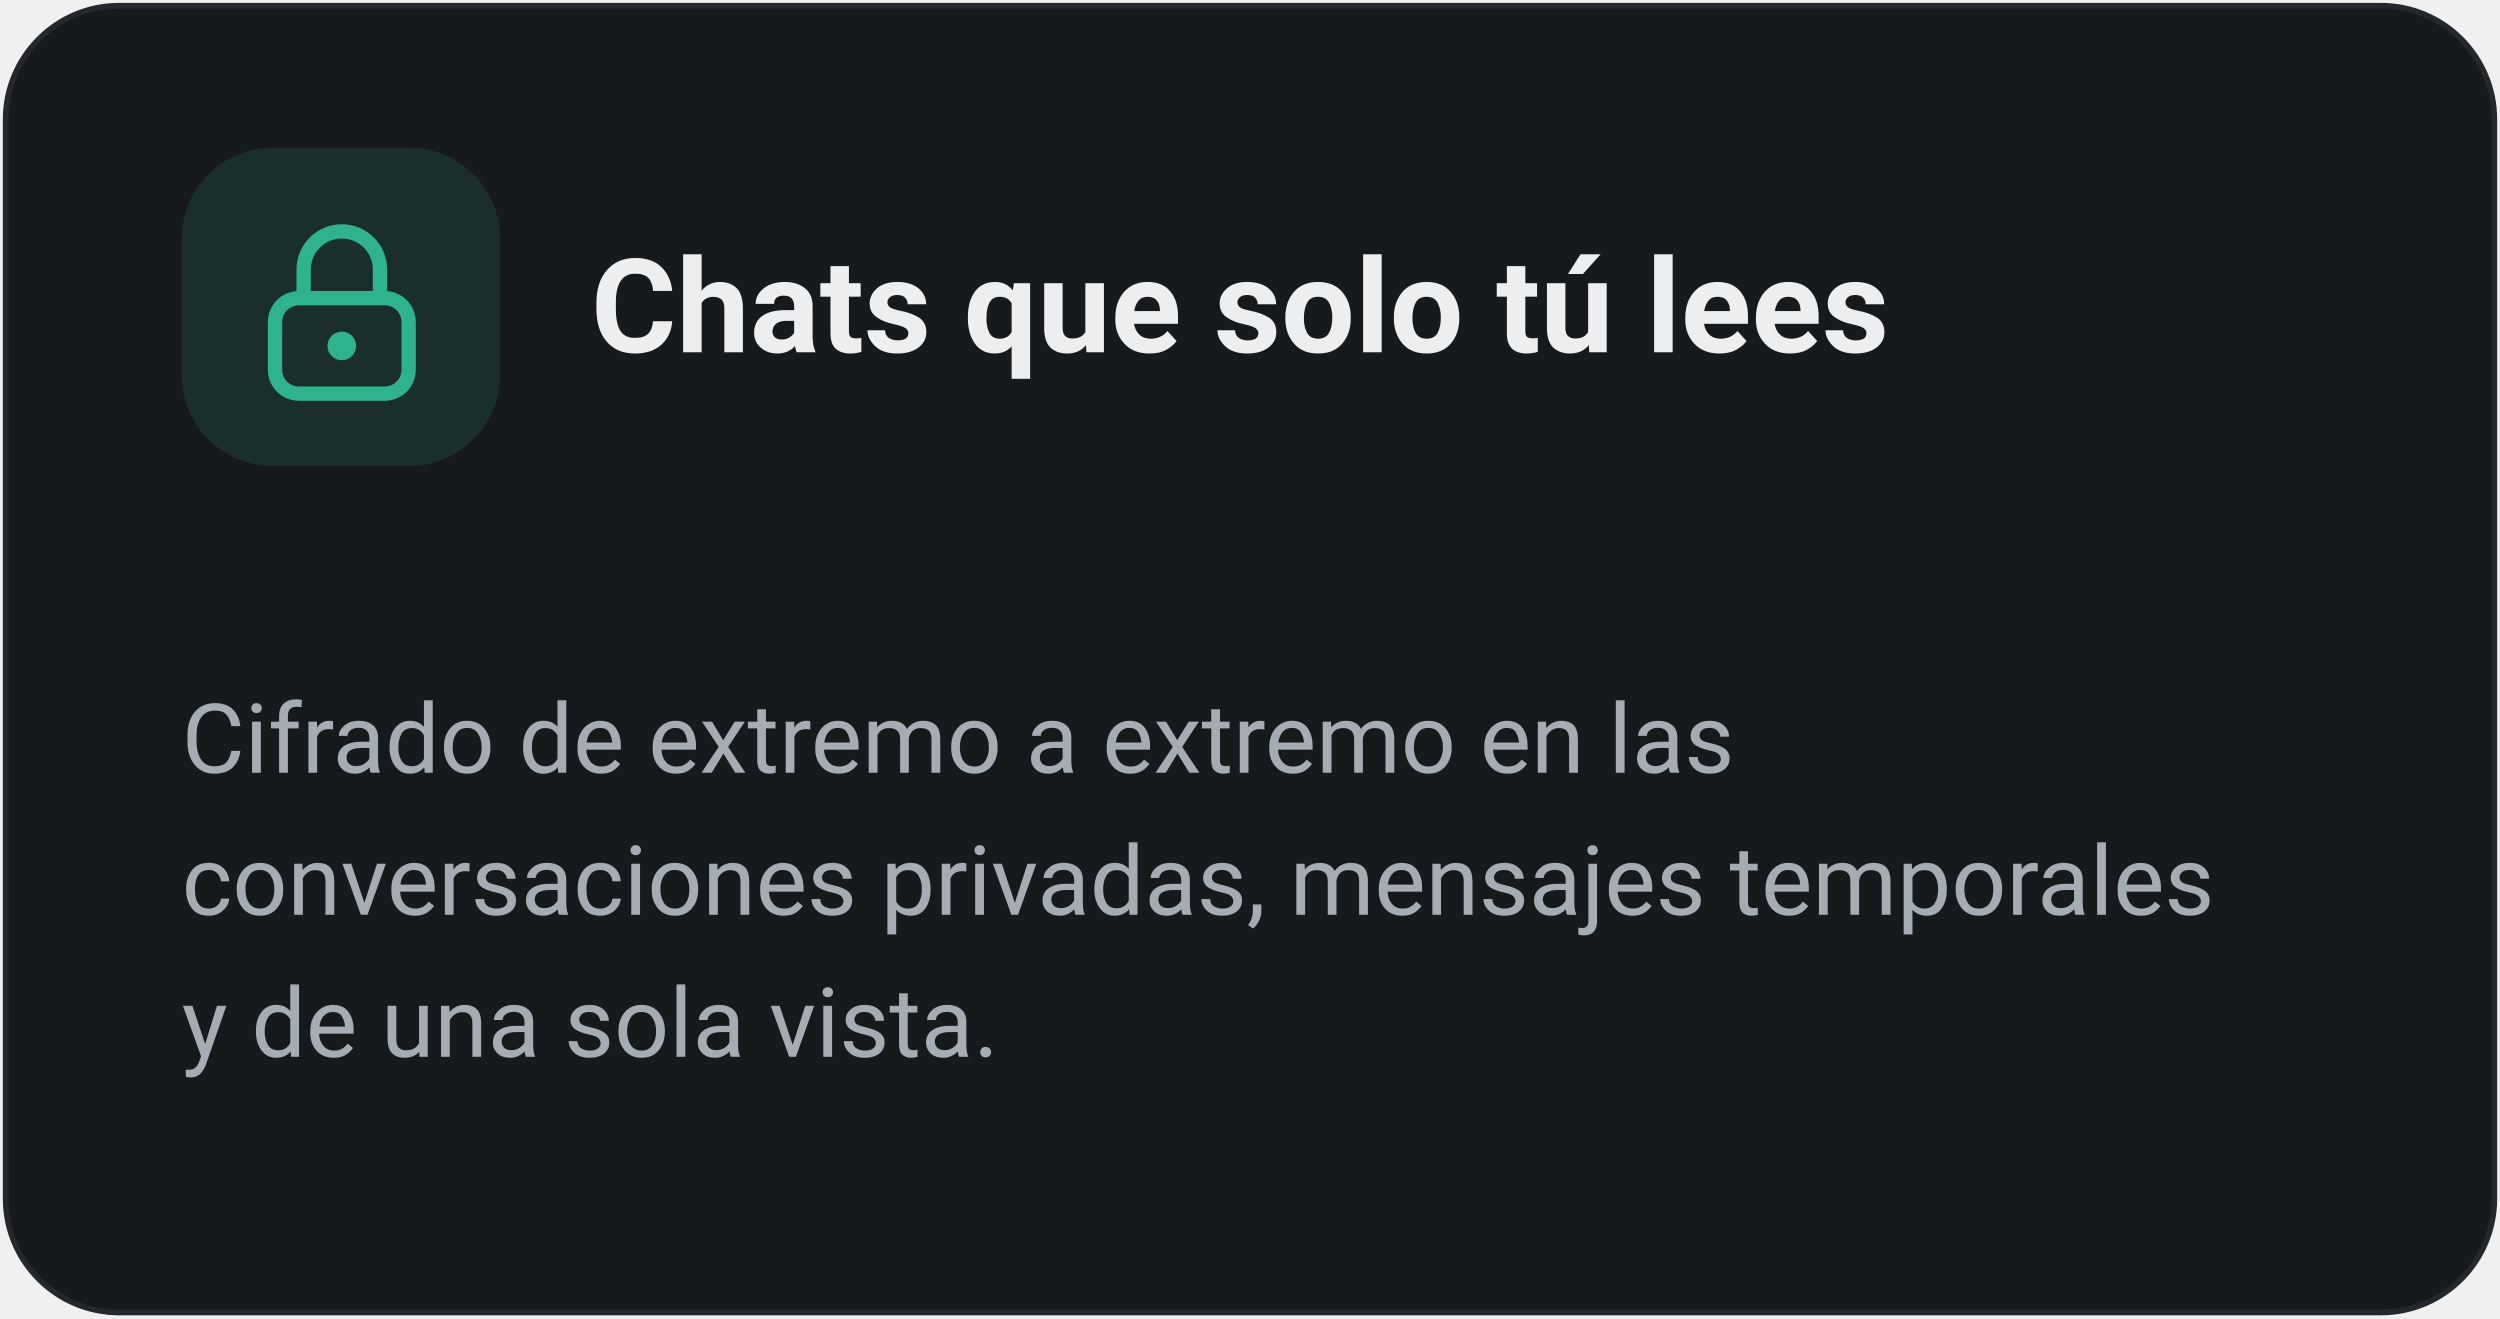
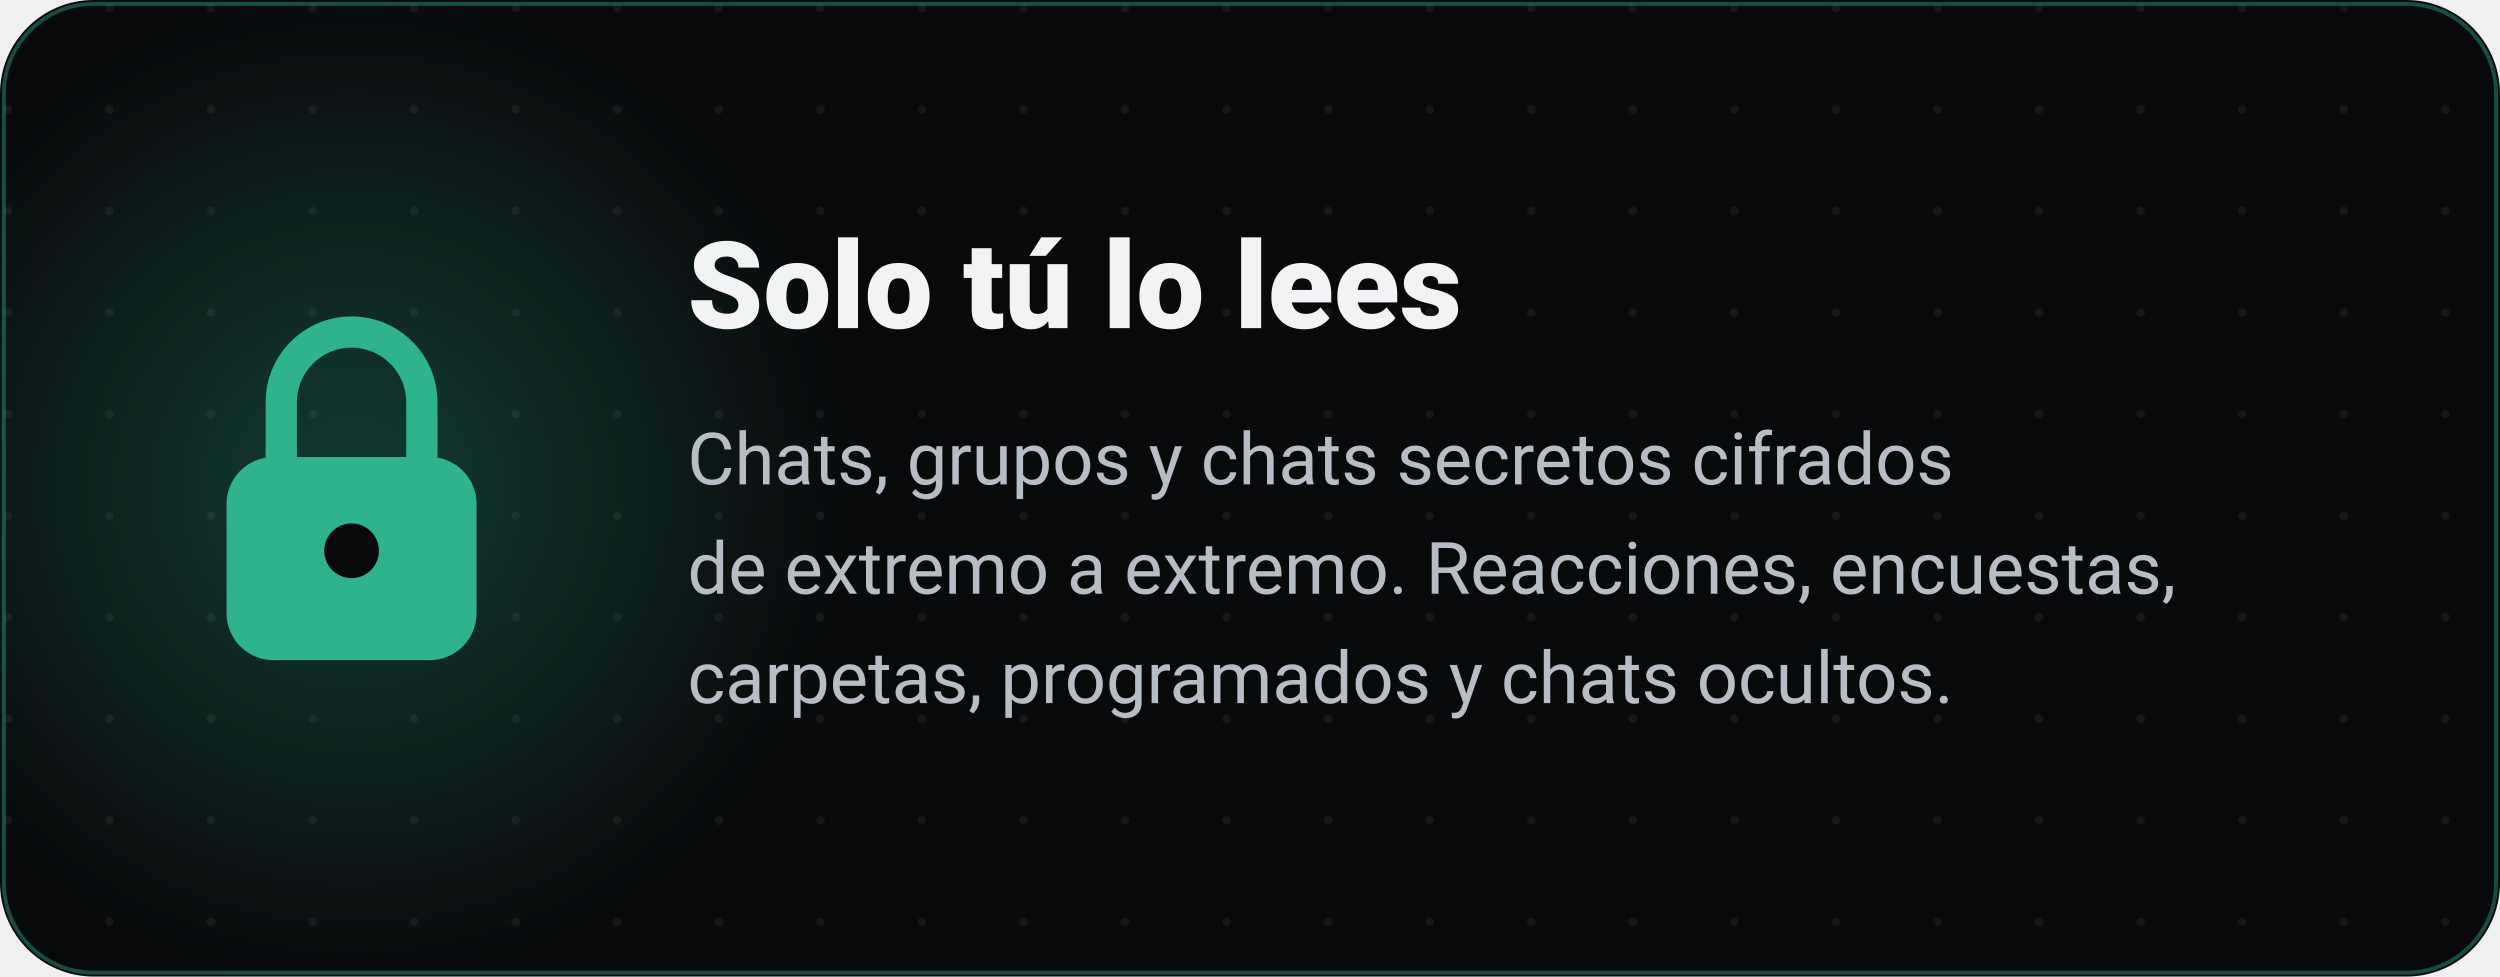
- <svg xmlns="http://www.w3.org/2000/svg" viewBox="0 0 440 232" font-family="-apple-system,BlinkMacSystemFont,'Segoe UI',Roboto,Helvetica,Arial,sans-serif" role="img" aria-label="Chats que solo tú lees">
-   <rect x="1" y="1" width="438" height="230" rx="20" fill="#171A1D" stroke="#24282C" />
-   <rect x="32" y="26" width="56" height="56" rx="16" fill="#2FB38E" fill-opacity=".14" />
-   <g transform="translate(40 34) scale(.84)">
-     <rect x="10" y="22" width="28" height="20" rx="5" fill="none" stroke="#2FB38E" stroke-width="3" />
-     <path d="M16 22v-6a8 8 0 0 1 16 0v6" fill="none" stroke="#2FB38E" stroke-width="3" />
-     <circle cx="24" cy="32" r="3" fill="#2FB38E" />
+ <svg xmlns="http://www.w3.org/2000/svg" viewBox="0 0 640 250" font-family="-apple-system,BlinkMacSystemFont,'Segoe UI',Roboto,Helvetica,Arial,sans-serif" role="img">
+   <defs>
+     <pattern id="dots" width="26" height="26" patternUnits="userSpaceOnUse">
+       <circle cx="2" cy="2" r="1.1" fill="#fff" fill-opacity=".055" />
+     </pattern>
+     <radialGradient id="g">
+       <stop offset="0" stop-color="#2FB38E" stop-opacity=".3" />
+       <stop offset="1" stop-color="#2FB38E" stop-opacity="0" />
+     </radialGradient>
+   </defs>
+   <rect width="640" height="250" rx="24" fill="#08090B" />
+   <rect width="640" height="250" rx="24" fill="url(#dots)" />
+   <rect x="1" y="1" width="638" height="248" rx="23" fill="none" stroke="#2FB38E" stroke-opacity=".4" />
+   <circle cx="90" cy="125" r="130" fill="url(#g)" />
+   <g transform="translate(40 75)">
+     <rect x="18" y="42" width="64" height="52" rx="12" fill="#2FB38E" />
+     <path d="M32 42 V28 a18 18 0 0 1 36 0 V42" fill="none" stroke="#2FB38E" stroke-width="8" stroke-linecap="round">
+       <animate attributeName="stroke-dasharray" values="0 200;110 200;110 200" dur="3s" repeatCount="indefinite" />
+     </path>
+     <circle cx="50" cy="66" r="7" fill="#08090B">
+       <animate attributeName="r" values="5;8;5" dur="1.6s" repeatCount="indefinite" />
+     </circle>
  </g>
-   <text x="104" y="62" font-size="23" font-weight="700" fill="#ECEEF0">Chats que solo tú lees</text>
-   <text x="32" y="136" font-size="17" fill="#A6ACB3">Cifrado de extremo a extremo en las</text>
-   <text x="32" y="161" font-size="17" fill="#A6ACB3">conversaciones privadas, mensajes temporales</text>
-   <text x="32" y="186" font-size="17" fill="#A6ACB3">y de una sola vista.</text>
+   <text x="176" y="84" font-size="31" font-weight="800" fill="#F1F3F5">Solo tú lo lees</text>
+   <text x="176" y="124" font-size="18.5" fill="#B7BDC4">Chats, grupos y chats secretos cifrados</text>
+   <text x="176" y="152" font-size="18.5" fill="#B7BDC4">de extremo a extremo. Reacciones, encuestas,</text>
+   <text x="176" y="180" font-size="18.5" fill="#B7BDC4">carpetas, programados y chats ocultos.</text>
</svg>
